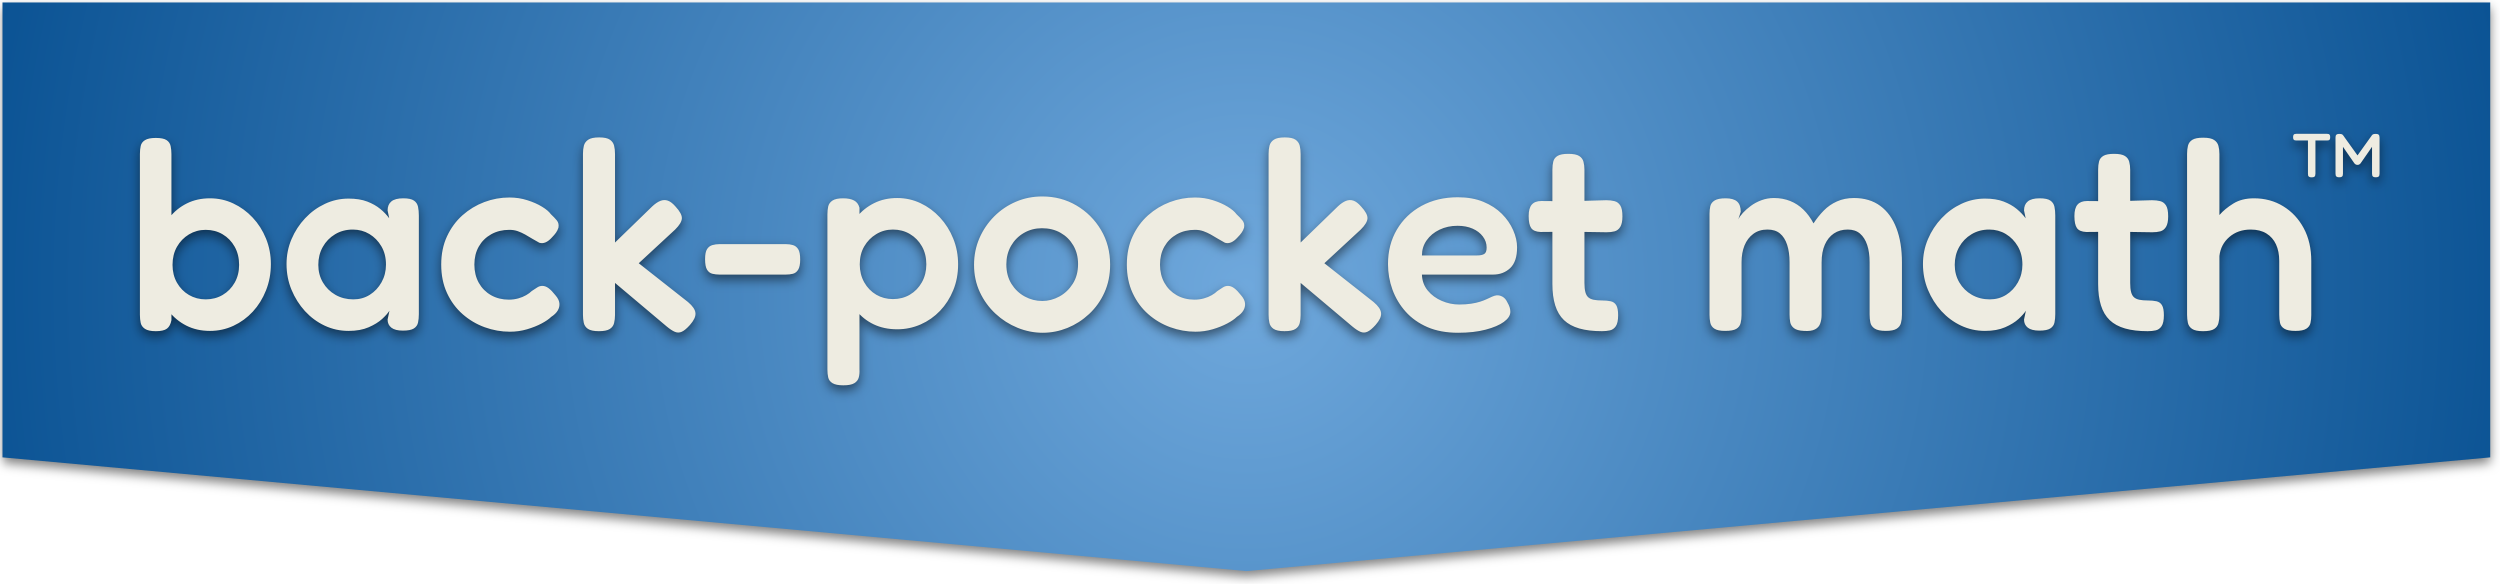
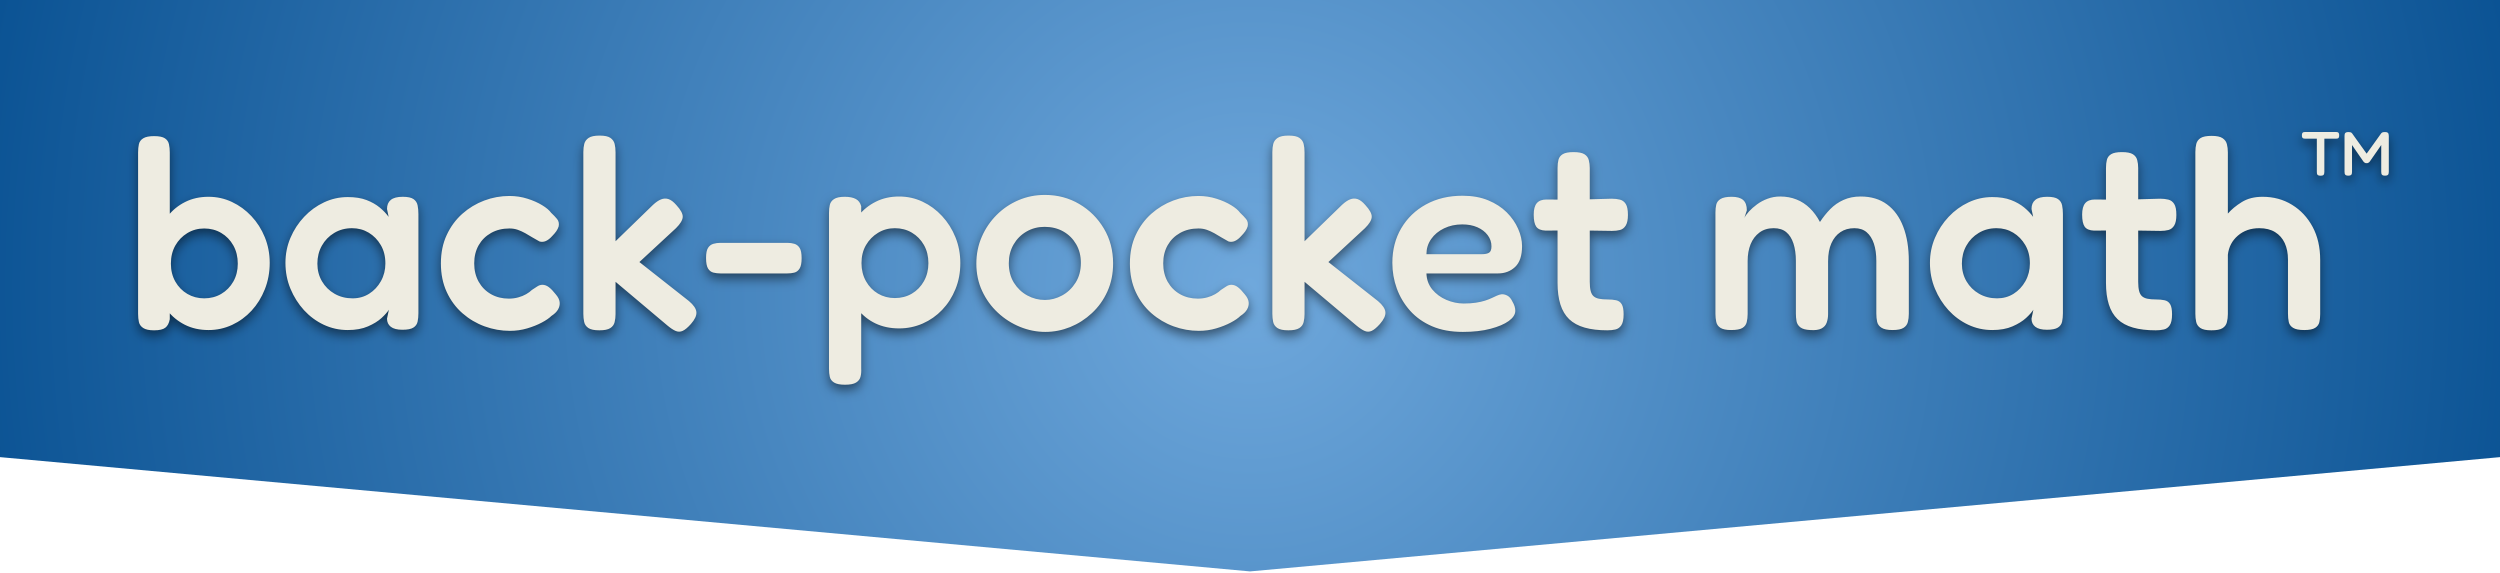
- <svg xmlns="http://www.w3.org/2000/svg" xmlns:xlink="http://www.w3.org/1999/xlink" version="1.1" viewBox="0.0 0.0 964.735 225.315" fill="none" stroke="none" stroke-linecap="square" stroke-miterlimit="10">
+ <svg xmlns="http://www.w3.org/2000/svg" xmlns:xlink="http://www.w3.org/1999/xlink" version="1.1" viewBox="0.0 0.0 960.0 219.84" fill="none" stroke="none" stroke-linecap="square" stroke-miterlimit="10">
  <clipPath id="p.0">
-     <path d="m0 0l964.735 0l0 225.315l-964.735 0l0 -225.315z" clip-rule="nonzero" />
+     <path d="m0 0l960.0 0l0 219.84l-960.0 0l0 -219.84z" clip-rule="nonzero" />
  </clipPath>
  <g clip-path="url(#p.0)">
-     <path fill="#000000" fill-opacity="0.0" d="m0 0l964.735 0l0 225.315l-964.735 0z" fill-rule="evenodd" />
-     <g filter="url(#shadowFilter-p.1)">
-       <use xlink:href="#p.1" transform="matrix(1.0 0.0 0.0 1.0 0.0 2.0)" />
+     <path fill="#000000" fill-opacity="0.0" d="m0 0l960.0 0l0 219.84l-960.0 0z" fill-rule="evenodd" />
+     <defs>
+       <radialGradient id="p.1" gradientUnits="userSpaceOnUse" gradientTransform="matrix(22.18963 0.0 0.0 22.18963 0.0 0.0)" spreadMethod="pad" cx="21.632" cy="4.944" fx="21.632" fy="4.944" r="22.19">
+         <stop offset="0.0" stop-color="#6fa8dc" />
+         <stop offset="1.0" stop-color="#0b5394" />
+       </radialGradient>
+     </defs>
+     <path fill="url(#p.1)" d="m0 0l960.002 0l0 175.537l-480.001 43.884l-480.001 -43.884z" fill-rule="evenodd" />
+     <g filter="url(#shadowFilter-p.2)">
+       <use xlink:href="#p.2" transform="matrix(1.0 0.0 0.0 1.0 0.0 2.0)" />
    </g>
    <defs>
-       <filter id="shadowFilter-p.1" filterUnits="userSpaceOnUse">
+       <filter id="shadowFilter-p.2" filterUnits="userSpaceOnUse">
        <feGaussianBlur in="SourceAlpha" stdDeviation="2.0" result="blur" />
        <feComponentTransfer in="blur" color-interpolation-filters="sRGB">
          <feFuncR type="linear" slope="0" intercept="0.0" />
          <feFuncG type="linear" slope="0" intercept="0.0" />
          <feFuncB type="linear" slope="0" intercept="0.0" />
          <feFuncA type="linear" slope="0.5" intercept="0" />
        </feComponentTransfer>
      </filter>
    </defs>
-     <g id="p.1">
-       <defs>
-         <radialGradient id="p.2" gradientUnits="userSpaceOnUse" gradientTransform="matrix(22.18963 0.0 0.0 22.18963 0.0 0.0)" spreadMethod="pad" cx="21.675" cy="4.987" fx="21.675" fy="4.987" r="22.19">
-           <stop offset="0.0" stop-color="#6fa8dc" />
-           <stop offset="1.0" stop-color="#0b5394" />
-         </radialGradient>
-       </defs>
-       <path fill="url(#p.2)" d="m0.96 0.96l960.002 0l0 175.537l-480.001 43.884l-480.001 -43.884z" fill-rule="evenodd" />
+     <g id="p.2">
+       <path fill="#000000" fill-opacity="0.0" d="m14.767 14.316l930.003 0l0 148.288l-465.001 37.072l-465.001 -37.072z" fill-rule="evenodd" />
+       <path fill="#eeece1" d="m80.073 126.737q-5.094 0 -9.109 -2.031q-4.0 -2.031 -6.766 -5.562q-2.75 -3.531 -4.156 -8.156q-1.391 -4.641 -1.391 -9.938q0.094 -5.312 1.547 -9.938q1.469 -4.625 4.219 -8.109q2.75 -3.484 6.703 -5.453q3.953 -1.984 8.953 -1.984q4.781 0 8.984 1.984q4.219 1.969 7.484 5.453q3.281 3.484 5.156 8.109q1.875 4.625 1.875 9.828q0 5.406 -1.875 10.141q-1.875 4.734 -5.094 8.219q-3.219 3.484 -7.484 5.469q-4.266 1.969 -9.047 1.969zm-1.672 -12.172q3.641 0 6.547 -1.703q2.922 -1.719 4.641 -4.734q1.719 -3.031 1.719 -6.875q0 -3.953 -1.719 -7.016q-1.719 -3.062 -4.641 -4.781q-2.906 -1.719 -6.547 -1.719q-3.531 0 -6.453 1.766q-2.906 1.766 -4.625 4.781q-1.703 3.016 -1.703 6.969q0 3.844 1.703 6.875q1.719 3.016 4.625 4.734q2.922 1.703 6.453 1.703zm-19.234 12.281q-2.812 0 -4.172 -0.891q-1.344 -0.891 -1.656 -2.281q-0.312 -1.406 -0.312 -3.172l0 -61.984q0 -1.781 0.312 -3.172q0.312 -1.406 1.656 -2.234q1.359 -0.844 4.172 -0.844q2.906 0 4.156 0.844q1.25 0.828 1.563 2.281q0.312 1.453 0.312 3.125l0 64.062q-0.422 2.281 -1.719 3.266q-1.297 1.0 -4.312 1.0zm95.365 -0.219q-3.016 0 -4.469 -1.141q-1.453 -1.141 -1.453 -3.125l0.719 -3.422q-0.828 1.344 -2.812 3.172q-1.969 1.812 -5.203 3.219q-3.219 1.406 -7.781 1.406q-4.891 0 -9.219 -2.031q-4.312 -2.031 -7.594 -5.609q-3.266 -3.594 -5.188 -8.219q-1.922 -4.625 -1.922 -9.938q0 -5.094 1.922 -9.609q1.922 -4.531 5.25 -8.062q3.328 -3.547 7.641 -5.562q4.312 -2.031 9.109 -2.031q4.25 0 7.219 1.141q2.969 1.141 5.047 2.859q2.078 1.719 3.438 3.594l-0.625 -3.016q0 -2.297 1.453 -3.484q1.453 -1.203 4.578 -1.203q2.906 0 4.156 0.891q1.25 0.875 1.562 2.391q0.312 1.5 0.312 3.375l0 38.062q0 1.766 -0.312 3.234q-0.312 1.453 -1.625 2.281q-1.297 0.828 -4.203 0.828zm-19.141 -12.062q3.547 0 6.344 -1.766q2.812 -1.766 4.531 -4.828q1.719 -3.078 1.719 -6.812q0 -4.062 -1.781 -7.078q-1.766 -3.016 -4.625 -4.734q-2.859 -1.719 -6.391 -1.719q-3.844 0 -6.859 1.828q-3.016 1.812 -4.734 4.891q-1.719 3.062 -1.719 6.906q0 3.75 1.766 6.766q1.766 3.016 4.828 4.781q3.078 1.766 6.922 1.766zm60.426 12.484q-4.984 0 -9.719 -1.719q-4.734 -1.719 -8.531 -5.047q-3.797 -3.328 -6.031 -8.156q-2.234 -4.844 -2.234 -10.969q0 -6.141 2.234 -10.922q2.234 -4.797 5.969 -8.125q3.75 -3.328 8.422 -5.094q4.688 -1.766 9.688 -1.766q3.641 0 6.906 1.047q3.281 1.031 5.672 2.5q2.391 1.453 3.438 2.906q1.344 1.25 2.281 2.391q0.938 1.141 0.625 2.812q-0.312 1.031 -0.938 1.922q-0.625 0.875 -1.547 1.812q-2.5 2.812 -4.891 2.078q-1.359 -0.719 -2.719 -1.547q-1.344 -0.844 -2.75 -1.625q-1.406 -0.781 -2.859 -1.297q-1.453 -0.516 -3.219 -0.516q-3.953 0 -7.031 1.719q-3.062 1.719 -4.781 4.734q-1.703 3.016 -1.703 6.969q0 3.938 1.703 7.016q1.719 3.062 4.734 4.781q3.016 1.719 6.875 1.719q1.859 0 3.578 -0.469q1.719 -0.469 3.062 -1.25q1.359 -0.781 2.188 -1.609q1.156 -0.734 2.078 -1.359q0.938 -0.625 1.984 -0.625q1.25 0 2.438 0.891q1.203 0.891 2.656 2.75q1.359 1.562 1.516 3.031q0.156 1.453 -0.625 2.812q-0.781 1.344 -2.547 2.484q-1.25 1.25 -3.703 2.547q-2.438 1.297 -5.609 2.234q-3.172 0.938 -6.609 0.938zm68.744 -11.438q2.703 2.281 2.859 4.266q0.156 1.969 -2.125 4.562q-1.766 1.984 -3.125 2.609q-1.344 0.625 -2.703 0.047q-1.344 -0.562 -3.219 -2.125l-19.875 -16.75l0 12.375q0 1.672 -0.359 3.125q-0.359 1.453 -1.672 2.281q-1.297 0.844 -4.203 0.844q-2.906 0 -4.219 -0.891q-1.297 -0.891 -1.609 -2.344q-0.312 -1.453 -0.312 -3.109l0 -62.094q0 -1.766 0.359 -3.172q0.375 -1.406 1.672 -2.281q1.297 -0.891 4.219 -0.891q2.906 0 4.156 0.891q1.25 0.875 1.609 2.281q0.359 1.406 0.359 3.281l0 34.109l14.359 -13.938q1.672 -1.562 3.125 -2.125q1.453 -0.578 2.859 -0.109q1.406 0.469 2.953 2.234q2.609 2.812 2.5 4.641q-0.094 1.812 -2.594 4.297l-14.047 13.0l19.031 14.984zm12.063 -10.609q-1.344 0 -2.656 -0.312q-1.297 -0.312 -2.078 -1.562q-0.766 -1.25 -0.766 -4.062q0 -2.703 0.766 -3.891q0.781 -1.203 2.078 -1.562q1.312 -0.359 2.562 -0.359l25.891 0q1.359 0 2.594 0.359q1.25 0.359 2.031 1.562q0.781 1.188 0.781 4.0q0 2.703 -0.781 3.953q-0.781 1.25 -2.031 1.562q-1.234 0.312 -2.703 0.312l-25.688 0zm68.644 21.109q-5.094 0 -9.109 -1.922q-4.0 -1.922 -6.75 -5.406q-2.75 -3.484 -4.156 -8.062q-1.406 -4.578 -1.406 -9.875q0.109 -5.312 1.562 -9.938q1.453 -4.625 4.203 -8.062q2.766 -3.438 6.719 -5.406q3.953 -1.984 8.938 -1.984q4.781 0 8.984 1.984q4.219 1.969 7.5 5.516q3.281 3.531 5.141 8.156q1.875 4.625 1.875 9.938q0 5.406 -1.875 9.984q-1.859 4.578 -5.094 7.953q-3.219 3.375 -7.484 5.25q-4.266 1.875 -9.047 1.875zm-20.797 21.625q-2.812 0 -4.172 -0.828q-1.344 -0.828 -1.656 -2.188q-0.312 -1.344 -0.312 -3.109l0 -59.797q0 -1.781 0.312 -3.125q0.312 -1.359 1.609 -2.234q1.312 -0.891 4.109 -0.891q2.703 0 4.266 0.844q1.562 0.828 2.078 2.797l0 62.297q0.109 1.766 -0.266 3.172q-0.359 1.406 -1.719 2.234q-1.344 0.828 -4.25 0.828zm19.141 -33.281q3.641 0 6.547 -1.703q2.906 -1.719 4.625 -4.781q1.719 -3.078 1.719 -6.922q0 -3.953 -1.719 -6.969q-1.719 -3.016 -4.625 -4.734q-2.906 -1.719 -6.547 -1.719q-3.547 0 -6.453 1.781q-2.906 1.766 -4.625 4.734q-1.719 2.953 -1.719 6.906q0 3.844 1.719 6.922q1.719 3.062 4.625 4.781q2.906 1.703 6.453 1.703zm57.818 13.0q-4.984 0 -9.719 -1.922q-4.734 -1.922 -8.531 -5.453q-3.797 -3.531 -6.031 -8.312q-2.234 -4.797 -2.234 -10.516q0 -5.516 2.078 -10.297q2.078 -4.781 5.719 -8.422q3.641 -3.641 8.375 -5.656q4.734 -2.031 10.141 -2.031q7.281 0 13.203 3.484q5.922 3.484 9.453 9.406q3.547 5.922 3.547 13.422q0 5.922 -2.188 10.766q-2.188 4.828 -5.938 8.312q-3.734 3.484 -8.359 5.359q-4.625 1.859 -9.516 1.859zm-0.203 -12.266q3.422 0 6.594 -1.719q3.172 -1.719 5.203 -4.938q2.031 -3.219 2.031 -7.594q0 -4.047 -1.828 -7.172q-1.812 -3.125 -4.938 -4.891q-3.109 -1.766 -7.172 -1.766q-3.844 0 -6.969 1.828q-3.125 1.812 -4.953 4.984q-1.812 3.172 -1.812 7.125q0 4.359 1.969 7.531q1.984 3.172 5.156 4.891q3.172 1.719 6.719 1.719zm59.167 11.859q-4.984 0 -9.719 -1.719q-4.734 -1.719 -8.531 -5.047q-3.797 -3.328 -6.031 -8.156q-2.234 -4.844 -2.234 -10.969q0 -6.141 2.234 -10.922q2.234 -4.797 5.969 -8.125q3.75 -3.328 8.422 -5.094q4.688 -1.766 9.688 -1.766q3.641 0 6.906 1.047q3.281 1.031 5.672 2.5q2.391 1.453 3.438 2.906q1.344 1.25 2.281 2.391q0.938 1.141 0.625 2.812q-0.312 1.031 -0.938 1.922q-0.625 0.875 -1.547 1.812q-2.5 2.812 -4.891 2.078q-1.359 -0.719 -2.719 -1.547q-1.344 -0.844 -2.75 -1.625q-1.406 -0.781 -2.859 -1.297q-1.453 -0.516 -3.219 -0.516q-3.953 0 -7.031 1.719q-3.062 1.719 -4.781 4.734q-1.703 3.016 -1.703 6.969q0 3.938 1.703 7.016q1.719 3.062 4.734 4.781q3.016 1.719 6.875 1.719q1.859 0 3.578 -0.469q1.719 -0.469 3.062 -1.25q1.359 -0.781 2.188 -1.609q1.156 -0.734 2.078 -1.359q0.938 -0.625 1.984 -0.625q1.25 0 2.438 0.891q1.203 0.891 2.656 2.75q1.359 1.562 1.516 3.031q0.156 1.453 -0.625 2.812q-0.781 1.344 -2.547 2.484q-1.25 1.25 -3.703 2.547q-2.438 1.297 -5.609 2.234q-3.172 0.938 -6.609 0.938zm68.744 -11.438q2.703 2.281 2.859 4.266q0.156 1.969 -2.125 4.562q-1.766 1.984 -3.125 2.609q-1.344 0.625 -2.703 0.047q-1.344 -0.562 -3.219 -2.125l-19.875 -16.75l0 12.375q0 1.672 -0.359 3.125q-0.359 1.453 -1.672 2.281q-1.297 0.844 -4.203 0.844q-2.906 0 -4.219 -0.891q-1.297 -0.891 -1.609 -2.344q-0.312 -1.453 -0.312 -3.109l0 -62.094q0 -1.766 0.359 -3.172q0.375 -1.406 1.672 -2.281q1.297 -0.891 4.219 -0.891q2.906 0 4.156 0.891q1.25 0.875 1.609 2.281q0.359 1.406 0.359 3.281l0 34.109l14.359 -13.938q1.672 -1.562 3.125 -2.125q1.453 -0.578 2.859 -0.109q1.406 0.469 2.953 2.234q2.609 2.812 2.5 4.641q-0.094 1.812 -2.594 4.297l-14.047 13.0l19.031 14.984zm32.552 11.844q-6.75 0 -11.797 -2.172q-5.047 -2.188 -8.438 -5.984q-3.375 -3.797 -5.094 -8.531q-1.703 -4.734 -1.703 -9.828q0 -7.484 3.422 -13.297q3.438 -5.828 9.516 -9.156q6.094 -3.328 14.0 -3.328q5.609 0 9.875 1.766q4.266 1.766 7.125 4.625q2.859 2.859 4.359 6.297q1.516 3.422 1.516 6.656q0 5.5 -2.656 8.0q-2.656 2.5 -6.594 2.5l-27.469 0q0.109 3.531 2.234 6.141q2.141 2.594 5.406 4.0q3.281 1.406 6.719 1.406q2.594 0 4.625 -0.312q2.031 -0.312 3.484 -0.781q1.453 -0.469 2.547 -0.984q1.094 -0.531 2.031 -0.938q0.938 -0.422 1.766 -0.531q1.141 -0.094 2.281 0.531q1.156 0.625 1.875 2.172q0.625 1.047 0.891 1.938q0.266 0.875 0.266 1.703q0 2.078 -2.5 3.906q-2.5 1.812 -7.031 3.0q-4.516 1.203 -10.656 1.203zm-13.938 -29.844l21.328 0q1.766 0 2.703 -0.562q0.938 -0.578 0.938 -2.453q0 -2.391 -1.469 -4.312q-1.453 -1.922 -3.953 -3.016q-2.484 -1.094 -5.812 -1.094q-3.844 0 -6.969 1.516q-3.125 1.5 -4.953 4.109q-1.812 2.594 -1.812 5.812zm69.485 29.234q-5.109 0 -8.75 -1.047q-3.641 -1.047 -5.922 -3.219q-2.281 -2.188 -3.375 -5.672q-1.094 -3.484 -1.094 -8.266l0 -44.094q0 -1.875 0.359 -3.219q0.359 -1.359 1.656 -2.141q1.312 -0.781 4.125 -0.781q2.906 0 4.203 0.828q1.297 0.828 1.656 2.234q0.375 1.406 0.375 3.078l0 43.672q0 2.188 0.359 3.547q0.359 1.344 1.141 2.016q0.781 0.672 2.078 0.938q1.312 0.266 3.188 0.266q1.969 0 3.375 0.312q1.406 0.312 2.125 1.516q0.734 1.188 0.734 3.891q0 2.906 -0.891 4.219q-0.875 1.297 -2.281 1.609q-1.406 0.312 -3.062 0.312zm-23.406 -50.234l10.703 0.094l14.359 -0.406q1.766 0 3.172 0.359q1.406 0.359 2.234 1.672q0.828 1.297 0.828 4.203q0 2.703 -0.828 4.062q-0.828 1.344 -2.188 1.719q-1.344 0.359 -3.109 0.359l-13.938 -0.219l-11.547 0.109q-2.594 -0.109 -3.594 -1.5q-0.984 -1.406 -0.984 -4.641q0 -3.016 1.188 -4.406q1.203 -1.406 3.703 -1.406zm70.924 50.125q-2.812 0 -4.109 -0.844q-1.297 -0.828 -1.609 -2.281q-0.312 -1.453 -0.312 -3.109l0 -38.906q0 -1.656 0.312 -3.0q0.312 -1.359 1.656 -2.188q1.359 -0.844 4.266 -0.844q3.016 0 4.422 1.25q1.406 1.25 1.406 3.953l-0.938 2.906q0.531 -1.141 1.766 -2.484q1.25 -1.359 3.062 -2.703q1.828 -1.359 4.109 -2.188q2.297 -0.844 4.797 -0.844q3.438 0 6.297 1.156q2.859 1.141 5.094 3.328q2.234 2.172 3.891 5.297q1.766 -2.703 3.953 -4.938q2.188 -2.234 5.094 -3.531q2.922 -1.312 6.562 -1.312q6.031 0 10.141 3.031q4.109 3.016 6.234 8.578q2.141 5.562 2.141 13.25l0 20.188q0 1.766 -0.375 3.172q-0.359 1.391 -1.656 2.219q-1.297 0.844 -4.219 0.844q-2.906 0 -4.266 -0.891q-1.344 -0.875 -1.656 -2.281q-0.312 -1.406 -0.312 -3.172l0 -20.172q0 -3.859 -0.938 -6.656q-0.938 -2.812 -2.766 -4.375q-1.812 -1.562 -4.719 -1.562q-3.125 0 -5.359 1.516q-2.234 1.5 -3.484 4.312q-1.25 2.812 -1.25 6.859l0 20.281q0 1.766 -0.531 3.281q-0.516 1.5 -2.031 2.281q-1.5 0.781 -4.297 0.578q-2.609 -0.109 -3.812 -1.047q-1.188 -0.938 -1.453 -2.328q-0.25 -1.406 -0.25 -2.969l0 -20.172q0 -3.859 -0.938 -6.719q-0.938 -2.859 -2.766 -4.359q-1.812 -1.516 -4.828 -1.516q-3.219 0 -5.453 1.672q-2.234 1.656 -3.391 4.469q-1.141 2.812 -1.141 6.453l0 20.375q0 1.672 -0.359 3.125q-0.359 1.453 -1.672 2.234q-1.297 0.781 -4.312 0.781zm121.265 -0.109q-3.016 0 -4.469 -1.141q-1.453 -1.141 -1.453 -3.125l0.719 -3.422q-0.828 1.344 -2.812 3.172q-1.969 1.812 -5.203 3.219q-3.219 1.406 -7.781 1.406q-4.891 0 -9.219 -2.031q-4.312 -2.031 -7.594 -5.609q-3.266 -3.594 -5.188 -8.219q-1.922 -4.625 -1.922 -9.938q0 -5.094 1.922 -9.609q1.922 -4.531 5.25 -8.062q3.328 -3.547 7.641 -5.562q4.312 -2.031 9.109 -2.031q4.25 0 7.219 1.141q2.969 1.141 5.047 2.859q2.078 1.719 3.438 3.594l-0.625 -3.016q0 -2.297 1.453 -3.484q1.453 -1.203 4.578 -1.203q2.906 0 4.156 0.891q1.25 0.875 1.562 2.391q0.312 1.5 0.312 3.375l0 38.062q0 1.766 -0.312 3.234q-0.312 1.453 -1.625 2.281q-1.297 0.828 -4.203 0.828zm-19.141 -12.062q3.547 0 6.344 -1.766q2.812 -1.766 4.531 -4.828q1.719 -3.078 1.719 -6.812q0 -4.062 -1.781 -7.078q-1.766 -3.016 -4.625 -4.734q-2.859 -1.719 -6.391 -1.719q-3.844 0 -6.859 1.828q-3.016 1.812 -4.734 4.891q-1.719 3.062 -1.719 6.906q0 3.75 1.766 6.766q1.766 3.016 4.828 4.781q3.078 1.766 6.922 1.766zm60.957 12.281q-5.109 0 -8.75 -1.047q-3.641 -1.047 -5.922 -3.219q-2.281 -2.188 -3.375 -5.672q-1.094 -3.484 -1.094 -8.266l0 -44.094q0 -1.875 0.359 -3.219q0.359 -1.359 1.656 -2.141q1.312 -0.781 4.125 -0.781q2.906 0 4.203 0.828q1.297 0.828 1.656 2.234q0.375 1.406 0.375 3.078l0 43.672q0 2.188 0.359 3.547q0.359 1.344 1.141 2.016q0.781 0.672 2.078 0.938q1.312 0.266 3.188 0.266q1.969 0 3.375 0.312q1.406 0.312 2.125 1.516q0.734 1.188 0.734 3.891q0 2.906 -0.891 4.219q-0.875 1.297 -2.281 1.609q-1.406 0.312 -3.062 0.312zm-23.406 -50.234l10.703 0.094l14.359 -0.406q1.766 0 3.172 0.359q1.406 0.359 2.234 1.672q0.828 1.297 0.828 4.203q0 2.703 -0.828 4.062q-0.828 1.344 -2.188 1.719q-1.344 0.359 -3.109 0.359l-13.938 -0.219l-11.547 0.109q-2.594 -0.109 -3.594 -1.5q-0.984 -1.406 -0.984 -4.641q0 -3.016 1.188 -4.406q1.203 -1.406 3.703 -1.406zm44.726 50.234q-2.922 0 -4.219 -0.891q-1.297 -0.891 -1.609 -2.344q-0.312 -1.453 -0.312 -3.109l0 -62.094q0 -1.766 0.359 -3.172q0.359 -1.406 1.656 -2.234q1.312 -0.828 4.219 -0.828q2.922 0 4.219 0.891q1.297 0.875 1.656 2.281q0.375 1.391 0.375 3.172l0 23.5q2.078 -2.391 5.344 -4.422q3.281 -2.031 7.969 -2.031q6.344 0 11.328 3.078q5.0 3.062 7.906 8.469q2.906 5.406 2.906 12.688l0 20.797q0 1.672 -0.312 3.078q-0.312 1.391 -1.609 2.219q-1.297 0.844 -4.203 0.844q-2.922 0 -4.281 -0.844q-1.344 -0.828 -1.656 -2.219q-0.312 -1.406 -0.312 -3.281l0 -20.703q0 -3.641 -1.25 -6.344q-1.25 -2.703 -3.688 -4.203q-2.438 -1.516 -6.078 -1.516q-4.891 0 -8.219 2.859q-3.328 2.859 -3.844 7.344l0 22.766q0 1.672 -0.375 3.125q-0.359 1.453 -1.656 2.281q-1.297 0.844 -4.312 0.844z" fill-rule="nonzero" />
    </g>
    <g filter="url(#shadowFilter-p.3)">
      <use xlink:href="#p.3" transform="matrix(1.0 0.0 0.0 1.0 0.0 2.0)" />
    </g>
    <defs>
      <filter id="shadowFilter-p.3" filterUnits="userSpaceOnUse">
        <feGaussianBlur in="SourceAlpha" stdDeviation="2.0" result="blur" />
        <feComponentTransfer in="blur" color-interpolation-filters="sRGB">
          <feFuncR type="linear" slope="0" intercept="0.0" />
          <feFuncG type="linear" slope="0" intercept="0.0" />
          <feFuncB type="linear" slope="0" intercept="0.0" />
          <feFuncA type="linear" slope="0.5" intercept="0" />
        </feComponentTransfer>
      </filter>
    </defs>
    <g id="p.3">
-       <path fill="#000000" fill-opacity="0.0" d="m15.727 15.276l930.003 0l0 148.288l-465.001 37.072l-465.001 -37.072z" fill-rule="evenodd" />
-       <path fill="#eeece1" d="m81.033 127.697q-5.094 0 -9.109 -2.031q-4.0 -2.031 -6.766 -5.562q-2.75 -3.531 -4.156 -8.156q-1.391 -4.641 -1.391 -9.938q0.094 -5.312 1.547 -9.938q1.469 -4.625 4.219 -8.109q2.75 -3.484 6.703 -5.453q3.953 -1.984 8.953 -1.984q4.781 0 8.984 1.984q4.219 1.969 7.484 5.453q3.281 3.484 5.156 8.109q1.875 4.625 1.875 9.828q0 5.406 -1.875 10.141q-1.875 4.734 -5.094 8.219q-3.219 3.484 -7.484 5.469q-4.266 1.969 -9.047 1.969zm-1.672 -12.172q3.641 0 6.547 -1.703q2.922 -1.719 4.641 -4.734q1.719 -3.031 1.719 -6.875q0 -3.953 -1.719 -7.016q-1.719 -3.062 -4.641 -4.781q-2.906 -1.719 -6.547 -1.719q-3.531 0 -6.453 1.766q-2.906 1.766 -4.625 4.781q-1.703 3.016 -1.703 6.969q0 3.844 1.703 6.875q1.719 3.016 4.625 4.734q2.922 1.703 6.453 1.703zm-19.234 12.281q-2.812 0 -4.172 -0.891q-1.344 -0.891 -1.656 -2.281q-0.312 -1.406 -0.312 -3.172l0 -61.984q0 -1.781 0.312 -3.172q0.312 -1.406 1.656 -2.234q1.359 -0.844 4.172 -0.844q2.906 0 4.156 0.844q1.25 0.828 1.562 2.281q0.312 1.453 0.312 3.125l0 64.062q-0.422 2.281 -1.719 3.266q-1.297 1.0 -4.312 1.0zm95.365 -0.219q-3.016 0 -4.469 -1.141q-1.453 -1.141 -1.453 -3.125l0.719 -3.422q-0.828 1.344 -2.812 3.172q-1.969 1.812 -5.203 3.219q-3.219 1.406 -7.781 1.406q-4.891 0 -9.219 -2.031q-4.312 -2.031 -7.594 -5.609q-3.266 -3.594 -5.188 -8.219q-1.922 -4.625 -1.922 -9.938q0 -5.094 1.922 -9.609q1.922 -4.531 5.25 -8.062q3.328 -3.547 7.641 -5.562q4.312 -2.031 9.109 -2.031q4.25 0 7.219 1.141q2.969 1.141 5.047 2.859q2.078 1.719 3.438 3.594l-0.625 -3.016q0 -2.297 1.453 -3.484q1.453 -1.203 4.578 -1.203q2.906 0 4.156 0.891q1.25 0.875 1.562 2.391q0.312 1.5 0.312 3.375l0 38.062q0 1.766 -0.312 3.234q-0.312 1.453 -1.625 2.281q-1.297 0.828 -4.203 0.828zm-19.141 -12.062q3.547 0 6.344 -1.766q2.812 -1.766 4.531 -4.828q1.719 -3.078 1.719 -6.812q0 -4.062 -1.781 -7.078q-1.766 -3.016 -4.625 -4.734q-2.859 -1.719 -6.391 -1.719q-3.844 0 -6.859 1.828q-3.016 1.812 -4.734 4.891q-1.719 3.062 -1.719 6.906q0 3.75 1.766 6.766q1.766 3.016 4.828 4.781q3.078 1.766 6.922 1.766zm60.426 12.484q-4.984 0 -9.719 -1.719q-4.734 -1.719 -8.531 -5.047q-3.797 -3.328 -6.031 -8.156q-2.234 -4.844 -2.234 -10.969q0 -6.141 2.234 -10.922q2.234 -4.797 5.969 -8.125q3.75 -3.328 8.422 -5.094q4.688 -1.766 9.688 -1.766q3.641 0 6.906 1.047q3.281 1.031 5.672 2.5q2.391 1.453 3.438 2.906q1.344 1.25 2.281 2.391q0.938 1.141 0.625 2.812q-0.312 1.031 -0.938 1.922q-0.625 0.875 -1.547 1.812q-2.5 2.812 -4.891 2.078q-1.359 -0.719 -2.719 -1.547q-1.344 -0.844 -2.75 -1.625q-1.406 -0.781 -2.859 -1.297q-1.453 -0.516 -3.219 -0.516q-3.953 0 -7.031 1.719q-3.062 1.719 -4.781 4.734q-1.703 3.016 -1.703 6.969q0 3.938 1.703 7.016q1.719 3.062 4.734 4.781q3.016 1.719 6.875 1.719q1.859 0 3.578 -0.469q1.719 -0.469 3.062 -1.25q1.359 -0.781 2.188 -1.609q1.156 -0.734 2.078 -1.359q0.938 -0.625 1.984 -0.625q1.25 0 2.438 0.891q1.203 0.891 2.656 2.75q1.359 1.562 1.516 3.031q0.156 1.453 -0.625 2.812q-0.781 1.344 -2.547 2.484q-1.25 1.25 -3.703 2.547q-2.438 1.297 -5.609 2.234q-3.172 0.938 -6.609 0.938zm68.744 -11.438q2.703 2.281 2.859 4.266q0.156 1.969 -2.125 4.562q-1.766 1.984 -3.125 2.609q-1.344 0.625 -2.703 0.047q-1.344 -0.562 -3.219 -2.125l-19.875 -16.75l0 12.375q0 1.672 -0.359 3.125q-0.359 1.453 -1.672 2.281q-1.297 0.844 -4.203 0.844q-2.906 0 -4.219 -0.891q-1.297 -0.891 -1.609 -2.344q-0.312 -1.453 -0.312 -3.109l0 -62.094q0 -1.766 0.359 -3.172q0.375 -1.406 1.672 -2.281q1.297 -0.891 4.219 -0.891q2.906 0 4.156 0.891q1.25 0.875 1.609 2.281q0.359 1.406 0.359 3.281l0 34.109l14.359 -13.938q1.672 -1.562 3.125 -2.125q1.453 -0.578 2.859 -0.109q1.406 0.469 2.953 2.234q2.609 2.812 2.5 4.641q-0.094 1.812 -2.594 4.297l-14.047 13.0l19.031 14.984zm12.063 -10.609q-1.344 0 -2.656 -0.312q-1.297 -0.312 -2.078 -1.562q-0.766 -1.25 -0.766 -4.062q0 -2.703 0.766 -3.891q0.781 -1.203 2.078 -1.562q1.312 -0.359 2.562 -0.359l25.891 0q1.359 0 2.594 0.359q1.25 0.359 2.031 1.562q0.781 1.188 0.781 4.0q0 2.703 -0.781 3.953q-0.781 1.25 -2.031 1.562q-1.234 0.312 -2.703 0.312l-25.688 0zm68.644 21.109q-5.094 0 -9.109 -1.922q-4.0 -1.922 -6.75 -5.406q-2.75 -3.484 -4.156 -8.062q-1.406 -4.578 -1.406 -9.875q0.109 -5.312 1.562 -9.938q1.453 -4.625 4.203 -8.062q2.766 -3.438 6.719 -5.406q3.953 -1.984 8.938 -1.984q4.781 0 8.984 1.984q4.219 1.969 7.5 5.516q3.281 3.531 5.141 8.156q1.875 4.625 1.875 9.938q0 5.406 -1.875 9.984q-1.859 4.578 -5.094 7.953q-3.219 3.375 -7.484 5.25q-4.266 1.875 -9.047 1.875zm-20.797 21.625q-2.812 0 -4.172 -0.828q-1.344 -0.828 -1.656 -2.188q-0.312 -1.344 -0.312 -3.109l0 -59.797q0 -1.781 0.312 -3.125q0.312 -1.359 1.609 -2.234q1.312 -0.891 4.109 -0.891q2.703 0 4.266 0.844q1.562 0.828 2.078 2.797l0 62.297q0.109 1.766 -0.266 3.172q-0.359 1.406 -1.719 2.234q-1.344 0.828 -4.25 0.828zm19.141 -33.281q3.641 0 6.547 -1.703q2.906 -1.719 4.625 -4.781q1.719 -3.078 1.719 -6.922q0 -3.953 -1.719 -6.969q-1.719 -3.016 -4.625 -4.734q-2.906 -1.719 -6.547 -1.719q-3.547 0 -6.453 1.781q-2.906 1.766 -4.625 4.734q-1.719 2.953 -1.719 6.906q0 3.844 1.719 6.922q1.719 3.062 4.625 4.781q2.906 1.703 6.453 1.703zm57.818 13.0q-4.984 0 -9.719 -1.922q-4.734 -1.922 -8.531 -5.453q-3.797 -3.531 -6.031 -8.312q-2.234 -4.797 -2.234 -10.516q0 -5.516 2.078 -10.297q2.078 -4.781 5.719 -8.422q3.641 -3.641 8.375 -5.656q4.734 -2.031 10.141 -2.031q7.281 0 13.203 3.484q5.922 3.484 9.453 9.406q3.547 5.922 3.547 13.422q0 5.922 -2.188 10.766q-2.188 4.828 -5.938 8.312q-3.734 3.484 -8.359 5.359q-4.625 1.859 -9.516 1.859zm-0.203 -12.266q3.422 0 6.594 -1.719q3.172 -1.719 5.203 -4.938q2.031 -3.219 2.031 -7.594q0 -4.047 -1.828 -7.172q-1.812 -3.125 -4.938 -4.891q-3.109 -1.766 -7.172 -1.766q-3.844 0 -6.969 1.828q-3.125 1.812 -4.953 4.984q-1.812 3.172 -1.812 7.125q0 4.359 1.969 7.531q1.984 3.172 5.156 4.891q3.172 1.719 6.719 1.719zm59.167 11.859q-4.984 0 -9.719 -1.719q-4.734 -1.719 -8.531 -5.047q-3.797 -3.328 -6.031 -8.156q-2.234 -4.844 -2.234 -10.969q0 -6.141 2.234 -10.922q2.234 -4.797 5.969 -8.125q3.75 -3.328 8.422 -5.094q4.688 -1.766 9.688 -1.766q3.641 0 6.906 1.047q3.281 1.031 5.672 2.5q2.391 1.453 3.438 2.906q1.344 1.25 2.281 2.391q0.938 1.141 0.625 2.812q-0.312 1.031 -0.938 1.922q-0.625 0.875 -1.547 1.812q-2.5 2.812 -4.891 2.078q-1.359 -0.719 -2.719 -1.547q-1.344 -0.844 -2.75 -1.625q-1.406 -0.781 -2.859 -1.297q-1.453 -0.516 -3.219 -0.516q-3.953 0 -7.031 1.719q-3.062 1.719 -4.781 4.734q-1.703 3.016 -1.703 6.969q0 3.938 1.703 7.016q1.719 3.062 4.734 4.781q3.016 1.719 6.875 1.719q1.859 0 3.578 -0.469q1.719 -0.469 3.062 -1.25q1.359 -0.781 2.188 -1.609q1.156 -0.734 2.078 -1.359q0.938 -0.625 1.984 -0.625q1.25 0 2.438 0.891q1.203 0.891 2.656 2.75q1.359 1.562 1.516 3.031q0.156 1.453 -0.625 2.812q-0.781 1.344 -2.547 2.484q-1.25 1.25 -3.703 2.547q-2.438 1.297 -5.609 2.234q-3.172 0.938 -6.609 0.938zm68.744 -11.438q2.703 2.281 2.859 4.266q0.156 1.969 -2.125 4.562q-1.766 1.984 -3.125 2.609q-1.344 0.625 -2.703 0.047q-1.344 -0.562 -3.219 -2.125l-19.875 -16.75l0 12.375q0 1.672 -0.359 3.125q-0.359 1.453 -1.672 2.281q-1.297 0.844 -4.203 0.844q-2.906 0 -4.219 -0.891q-1.297 -0.891 -1.609 -2.344q-0.312 -1.453 -0.312 -3.109l0 -62.094q0 -1.766 0.359 -3.172q0.375 -1.406 1.672 -2.281q1.297 -0.891 4.219 -0.891q2.906 0 4.156 0.891q1.25 0.875 1.609 2.281q0.359 1.406 0.359 3.281l0 34.109l14.359 -13.938q1.672 -1.562 3.125 -2.125q1.453 -0.578 2.859 -0.109q1.406 0.469 2.953 2.234q2.609 2.812 2.5 4.641q-0.094 1.812 -2.594 4.297l-14.047 13.0l19.031 14.984zm32.552 11.844q-6.75 0 -11.797 -2.172q-5.047 -2.188 -8.438 -5.984q-3.375 -3.797 -5.094 -8.531q-1.703 -4.734 -1.703 -9.828q0 -7.484 3.422 -13.297q3.438 -5.828 9.516 -9.156q6.094 -3.328 14.0 -3.328q5.609 0 9.875 1.766q4.266 1.766 7.125 4.625q2.859 2.859 4.359 6.297q1.516 3.422 1.516 6.656q0 5.5 -2.656 8.0q-2.656 2.5 -6.594 2.5l-27.469 0q0.109 3.531 2.234 6.141q2.141 2.594 5.406 4.0q3.281 1.406 6.719 1.406q2.594 0 4.625 -0.312q2.031 -0.312 3.484 -0.781q1.453 -0.469 2.547 -0.984q1.094 -0.531 2.031 -0.938q0.938 -0.422 1.766 -0.531q1.141 -0.094 2.281 0.531q1.156 0.625 1.875 2.172q0.625 1.047 0.891 1.938q0.266 0.875 0.266 1.703q0 2.078 -2.5 3.906q-2.5 1.812 -7.031 3.0q-4.516 1.203 -10.656 1.203zm-13.938 -29.844l21.328 0q1.766 0 2.703 -0.562q0.938 -0.578 0.938 -2.453q0 -2.391 -1.469 -4.312q-1.453 -1.922 -3.953 -3.016q-2.484 -1.094 -5.812 -1.094q-3.844 0 -6.969 1.516q-3.125 1.5 -4.953 4.109q-1.812 2.594 -1.812 5.812zm69.485 29.234q-5.109 0 -8.75 -1.047q-3.641 -1.047 -5.922 -3.219q-2.281 -2.188 -3.375 -5.672q-1.094 -3.484 -1.094 -8.266l0 -44.094q0 -1.875 0.359 -3.219q0.359 -1.359 1.656 -2.141q1.312 -0.781 4.125 -0.781q2.906 0 4.203 0.828q1.297 0.828 1.656 2.234q0.375 1.406 0.375 3.078l0 43.672q0 2.188 0.359 3.547q0.359 1.344 1.141 2.016q0.781 0.672 2.078 0.938q1.312 0.266 3.188 0.266q1.969 0 3.375 0.312q1.406 0.312 2.125 1.516q0.734 1.188 0.734 3.891q0 2.906 -0.891 4.219q-0.875 1.297 -2.281 1.609q-1.406 0.312 -3.062 0.312zm-23.406 -50.234l10.703 0.094l14.359 -0.406q1.766 0 3.172 0.359q1.406 0.359 2.234 1.672q0.828 1.297 0.828 4.203q0 2.703 -0.828 4.062q-0.828 1.344 -2.188 1.719q-1.344 0.359 -3.109 0.359l-13.938 -0.219l-11.547 0.109q-2.594 -0.109 -3.594 -1.5q-0.984 -1.406 -0.984 -4.641q0 -3.016 1.188 -4.406q1.203 -1.406 3.703 -1.406zm70.924 50.125q-2.812 0 -4.109 -0.844q-1.297 -0.828 -1.609 -2.281q-0.312 -1.453 -0.312 -3.109l0 -38.906q0 -1.656 0.312 -3.0q0.312 -1.359 1.656 -2.188q1.359 -0.844 4.266 -0.844q3.016 0 4.422 1.25q1.406 1.25 1.406 3.953l-0.938 2.906q0.531 -1.141 1.766 -2.484q1.25 -1.359 3.062 -2.703q1.828 -1.359 4.109 -2.188q2.297 -0.844 4.797 -0.844q3.438 0 6.297 1.156q2.859 1.141 5.094 3.328q2.234 2.172 3.891 5.297q1.766 -2.703 3.953 -4.938q2.188 -2.234 5.094 -3.531q2.922 -1.312 6.562 -1.312q6.031 0 10.141 3.031q4.109 3.016 6.234 8.578q2.141 5.562 2.141 13.25l0 20.188q0 1.766 -0.375 3.172q-0.359 1.391 -1.656 2.219q-1.297 0.844 -4.219 0.844q-2.906 0 -4.266 -0.891q-1.344 -0.875 -1.656 -2.281q-0.312 -1.406 -0.312 -3.172l0 -20.172q0 -3.859 -0.938 -6.656q-0.938 -2.812 -2.766 -4.375q-1.812 -1.562 -4.719 -1.562q-3.125 0 -5.359 1.516q-2.234 1.5 -3.484 4.312q-1.25 2.812 -1.25 6.859l0 20.281q0 1.766 -0.531 3.281q-0.516 1.5 -2.031 2.281q-1.5 0.781 -4.297 0.578q-2.609 -0.109 -3.812 -1.047q-1.188 -0.938 -1.453 -2.328q-0.25 -1.406 -0.25 -2.969l0 -20.172q0 -3.859 -0.938 -6.719q-0.938 -2.859 -2.766 -4.359q-1.812 -1.516 -4.828 -1.516q-3.219 0 -5.453 1.672q-2.234 1.656 -3.391 4.469q-1.141 2.812 -1.141 6.453l0 20.375q0 1.672 -0.359 3.125q-0.359 1.453 -1.672 2.234q-1.297 0.781 -4.312 0.781zm121.265 -0.109q-3.016 0 -4.469 -1.141q-1.453 -1.141 -1.453 -3.125l0.719 -3.422q-0.828 1.344 -2.812 3.172q-1.969 1.812 -5.203 3.219q-3.219 1.406 -7.781 1.406q-4.891 0 -9.219 -2.031q-4.312 -2.031 -7.594 -5.609q-3.266 -3.594 -5.188 -8.219q-1.922 -4.625 -1.922 -9.938q0 -5.094 1.922 -9.609q1.922 -4.531 5.25 -8.062q3.328 -3.547 7.641 -5.562q4.312 -2.031 9.109 -2.031q4.25 0 7.219 1.141q2.969 1.141 5.047 2.859q2.078 1.719 3.438 3.594l-0.625 -3.016q0 -2.297 1.453 -3.484q1.453 -1.203 4.578 -1.203q2.906 0 4.156 0.891q1.25 0.875 1.562 2.391q0.312 1.5 0.312 3.375l0 38.062q0 1.766 -0.312 3.234q-0.312 1.453 -1.625 2.281q-1.297 0.828 -4.203 0.828zm-19.141 -12.062q3.547 0 6.344 -1.766q2.812 -1.766 4.531 -4.828q1.719 -3.078 1.719 -6.812q0 -4.062 -1.781 -7.078q-1.766 -3.016 -4.625 -4.734q-2.859 -1.719 -6.391 -1.719q-3.844 0 -6.859 1.828q-3.016 1.812 -4.734 4.891q-1.719 3.062 -1.719 6.906q0 3.75 1.766 6.766q1.766 3.016 4.828 4.781q3.078 1.766 6.922 1.766zm60.957 12.281q-5.109 0 -8.75 -1.047q-3.641 -1.047 -5.922 -3.219q-2.281 -2.188 -3.375 -5.672q-1.094 -3.484 -1.094 -8.266l0 -44.094q0 -1.875 0.359 -3.219q0.359 -1.359 1.656 -2.141q1.312 -0.781 4.125 -0.781q2.906 0 4.203 0.828q1.297 0.828 1.656 2.234q0.375 1.406 0.375 3.078l0 43.672q0 2.188 0.359 3.547q0.359 1.344 1.141 2.016q0.781 0.672 2.078 0.938q1.312 0.266 3.188 0.266q1.969 0 3.375 0.312q1.406 0.312 2.125 1.516q0.734 1.188 0.734 3.891q0 2.906 -0.891 4.219q-0.875 1.297 -2.281 1.609q-1.406 0.312 -3.062 0.312zm-23.406 -50.234l10.703 0.094l14.359 -0.406q1.766 0 3.172 0.359q1.406 0.359 2.234 1.672q0.828 1.297 0.828 4.203q0 2.703 -0.828 4.062q-0.828 1.344 -2.188 1.719q-1.344 0.359 -3.109 0.359l-13.938 -0.219l-11.547 0.109q-2.594 -0.109 -3.594 -1.5q-0.984 -1.406 -0.984 -4.641q0 -3.016 1.188 -4.406q1.203 -1.406 3.703 -1.406zm44.726 50.234q-2.922 0 -4.219 -0.891q-1.297 -0.891 -1.609 -2.344q-0.312 -1.453 -0.312 -3.109l0 -62.094q0 -1.766 0.359 -3.172q0.359 -1.406 1.656 -2.234q1.312 -0.828 4.219 -0.828q2.922 0 4.219 0.891q1.297 0.875 1.656 2.281q0.375 1.391 0.375 3.172l0 23.5q2.078 -2.391 5.344 -4.422q3.281 -2.031 7.969 -2.031q6.344 0 11.328 3.078q5.0 3.062 7.906 8.469q2.906 5.406 2.906 12.688l0 20.797q0 1.672 -0.312 3.078q-0.312 1.391 -1.609 2.219q-1.297 0.844 -4.203 0.844q-2.922 0 -4.281 -0.844q-1.344 -0.828 -1.656 -2.219q-0.312 -1.406 -0.312 -3.281l0 -20.703q0 -3.641 -1.25 -6.344q-1.25 -2.703 -3.688 -4.203q-2.438 -1.516 -6.078 -1.516q-4.891 0 -8.219 2.859q-3.328 2.859 -3.844 7.344l0 22.766q0 1.672 -0.375 3.125q-0.359 1.453 -1.656 2.281q-1.297 0.844 -4.312 0.844z" fill-rule="nonzero" />
-     </g>
-     <g filter="url(#shadowFilter-p.4)">
-       <use xlink:href="#p.4" transform="matrix(1.0 0.0 0.0 1.0 0.0 2.0)" />
-     </g>
-     <defs>
-       <filter id="shadowFilter-p.4" filterUnits="userSpaceOnUse">
-         <feGaussianBlur in="SourceAlpha" stdDeviation="2.0" result="blur" />
-         <feComponentTransfer in="blur" color-interpolation-filters="sRGB">
-           <feFuncR type="linear" slope="0" intercept="0.0" />
-           <feFuncG type="linear" slope="0" intercept="0.0" />
-           <feFuncB type="linear" slope="0" intercept="0.0" />
-           <feFuncA type="linear" slope="0.5" intercept="0" />
-         </feComponentTransfer>
-       </filter>
-     </defs>
-     <g id="p.4">
-       <path fill="#000000" fill-opacity="0.0" d="m872.64 37.44l58.488 0l0 44.441l-58.488 0z" fill-rule="evenodd" />
-       <path fill="#eeece1" d="m897.953 51.638q0.359 0 0.625 0.078q0.281 0.062 0.453 0.344q0.172 0.281 0.172 0.875q0 0.609 -0.172 0.891q-0.172 0.266 -0.469 0.328q-0.281 0.062 -0.641 0.062l-4.406 0l0 12.781q0 0.406 -0.094 0.734q-0.078 0.328 -0.391 0.516q-0.297 0.188 -0.984 0.188q-0.656 0 -0.969 -0.203q-0.312 -0.203 -0.391 -0.516q-0.062 -0.328 -0.062 -0.734l0 -12.766l-4.469 0q-0.328 0 -0.625 -0.078q-0.281 -0.078 -0.469 -0.328q-0.172 -0.266 -0.172 -0.875q0 -0.594 0.172 -0.875q0.172 -0.281 0.469 -0.344q0.297 -0.078 0.625 -0.078l11.797 0zm4.728 16.781q-0.625 0 -0.938 -0.203q-0.312 -0.188 -0.406 -0.516q-0.078 -0.344 -0.078 -0.75l0 -13.844q0 -0.391 0.078 -0.703q0.094 -0.328 0.406 -0.531q0.312 -0.203 0.984 -0.203q0.5 0 0.75 0.062q0.25 0.047 0.391 0.156q0.156 0.109 0.297 0.281l5.859 8.188l-0.562 0l5.891 -8.219q0.156 -0.188 0.328 -0.281q0.172 -0.094 0.438 -0.141q0.266 -0.047 0.688 -0.047q0.656 0 0.969 0.203q0.312 0.203 0.391 0.547q0.094 0.328 0.094 0.734l0 13.844q0 0.359 -0.094 0.703q-0.078 0.328 -0.391 0.516q-0.312 0.203 -0.984 0.203q-0.656 0 -0.969 -0.203q-0.312 -0.203 -0.391 -0.531q-0.078 -0.344 -0.078 -0.734l0 -10.297l-4.375 6.312q-0.078 0.094 -0.219 0.25q-0.141 0.156 -0.391 0.281q-0.234 0.125 -0.641 0.125q-0.375 0 -0.625 -0.125q-0.234 -0.125 -0.375 -0.266q-0.125 -0.141 -0.25 -0.281l-4.344 -6.297l0 10.344q0 0.359 -0.078 0.703q-0.078 0.328 -0.391 0.516q-0.312 0.203 -0.984 0.203z" fill-rule="nonzero" />
+       <path fill="#000000" fill-opacity="0.0" d="m871.68 36.48l58.488 0l0 44.441l-58.488 0z" fill-rule="evenodd" />
+       <path fill="#eeece1" d="m896.993 50.678q0.359 0 0.625 0.078q0.281 0.062 0.453 0.344q0.172 0.281 0.172 0.875q0 0.609 -0.172 0.891q-0.172 0.266 -0.469 0.328q-0.281 0.062 -0.641 0.062l-4.406 0l0 12.781q0 0.406 -0.094 0.734q-0.078 0.328 -0.391 0.516q-0.297 0.188 -0.984 0.188q-0.656 0 -0.969 -0.203q-0.312 -0.203 -0.391 -0.516q-0.062 -0.328 -0.062 -0.734l0 -12.766l-4.469 0q-0.328 0 -0.625 -0.078q-0.281 -0.078 -0.469 -0.328q-0.172 -0.266 -0.172 -0.875q0 -0.594 0.172 -0.875q0.172 -0.281 0.469 -0.344q0.297 -0.078 0.625 -0.078l11.797 0zm4.728 16.781q-0.625 0 -0.938 -0.203q-0.312 -0.188 -0.406 -0.516q-0.078 -0.344 -0.078 -0.75l0 -13.844q0 -0.391 0.078 -0.703q0.094 -0.328 0.406 -0.531q0.312 -0.203 0.984 -0.203q0.5 0 0.75 0.062q0.25 0.047 0.391 0.156q0.156 0.109 0.297 0.281l5.859 8.188l-0.562 0l5.891 -8.219q0.156 -0.188 0.328 -0.281q0.172 -0.094 0.438 -0.141q0.266 -0.047 0.688 -0.047q0.656 0 0.969 0.203q0.312 0.203 0.391 0.547q0.094 0.328 0.094 0.734l0 13.844q0 0.359 -0.094 0.703q-0.078 0.328 -0.391 0.516q-0.312 0.203 -0.984 0.203q-0.656 0 -0.969 -0.203q-0.312 -0.203 -0.391 -0.531q-0.078 -0.344 -0.078 -0.734l0 -10.297l-4.375 6.312q-0.078 0.094 -0.219 0.25q-0.141 0.156 -0.391 0.281q-0.234 0.125 -0.641 0.125q-0.375 0 -0.625 -0.125q-0.234 -0.125 -0.375 -0.266q-0.125 -0.141 -0.25 -0.281l-4.344 -6.297l0 10.344q0 0.359 -0.078 0.703q-0.078 0.328 -0.391 0.516q-0.312 0.203 -0.984 0.203z" fill-rule="nonzero" />
    </g>
  </g>
</svg>
